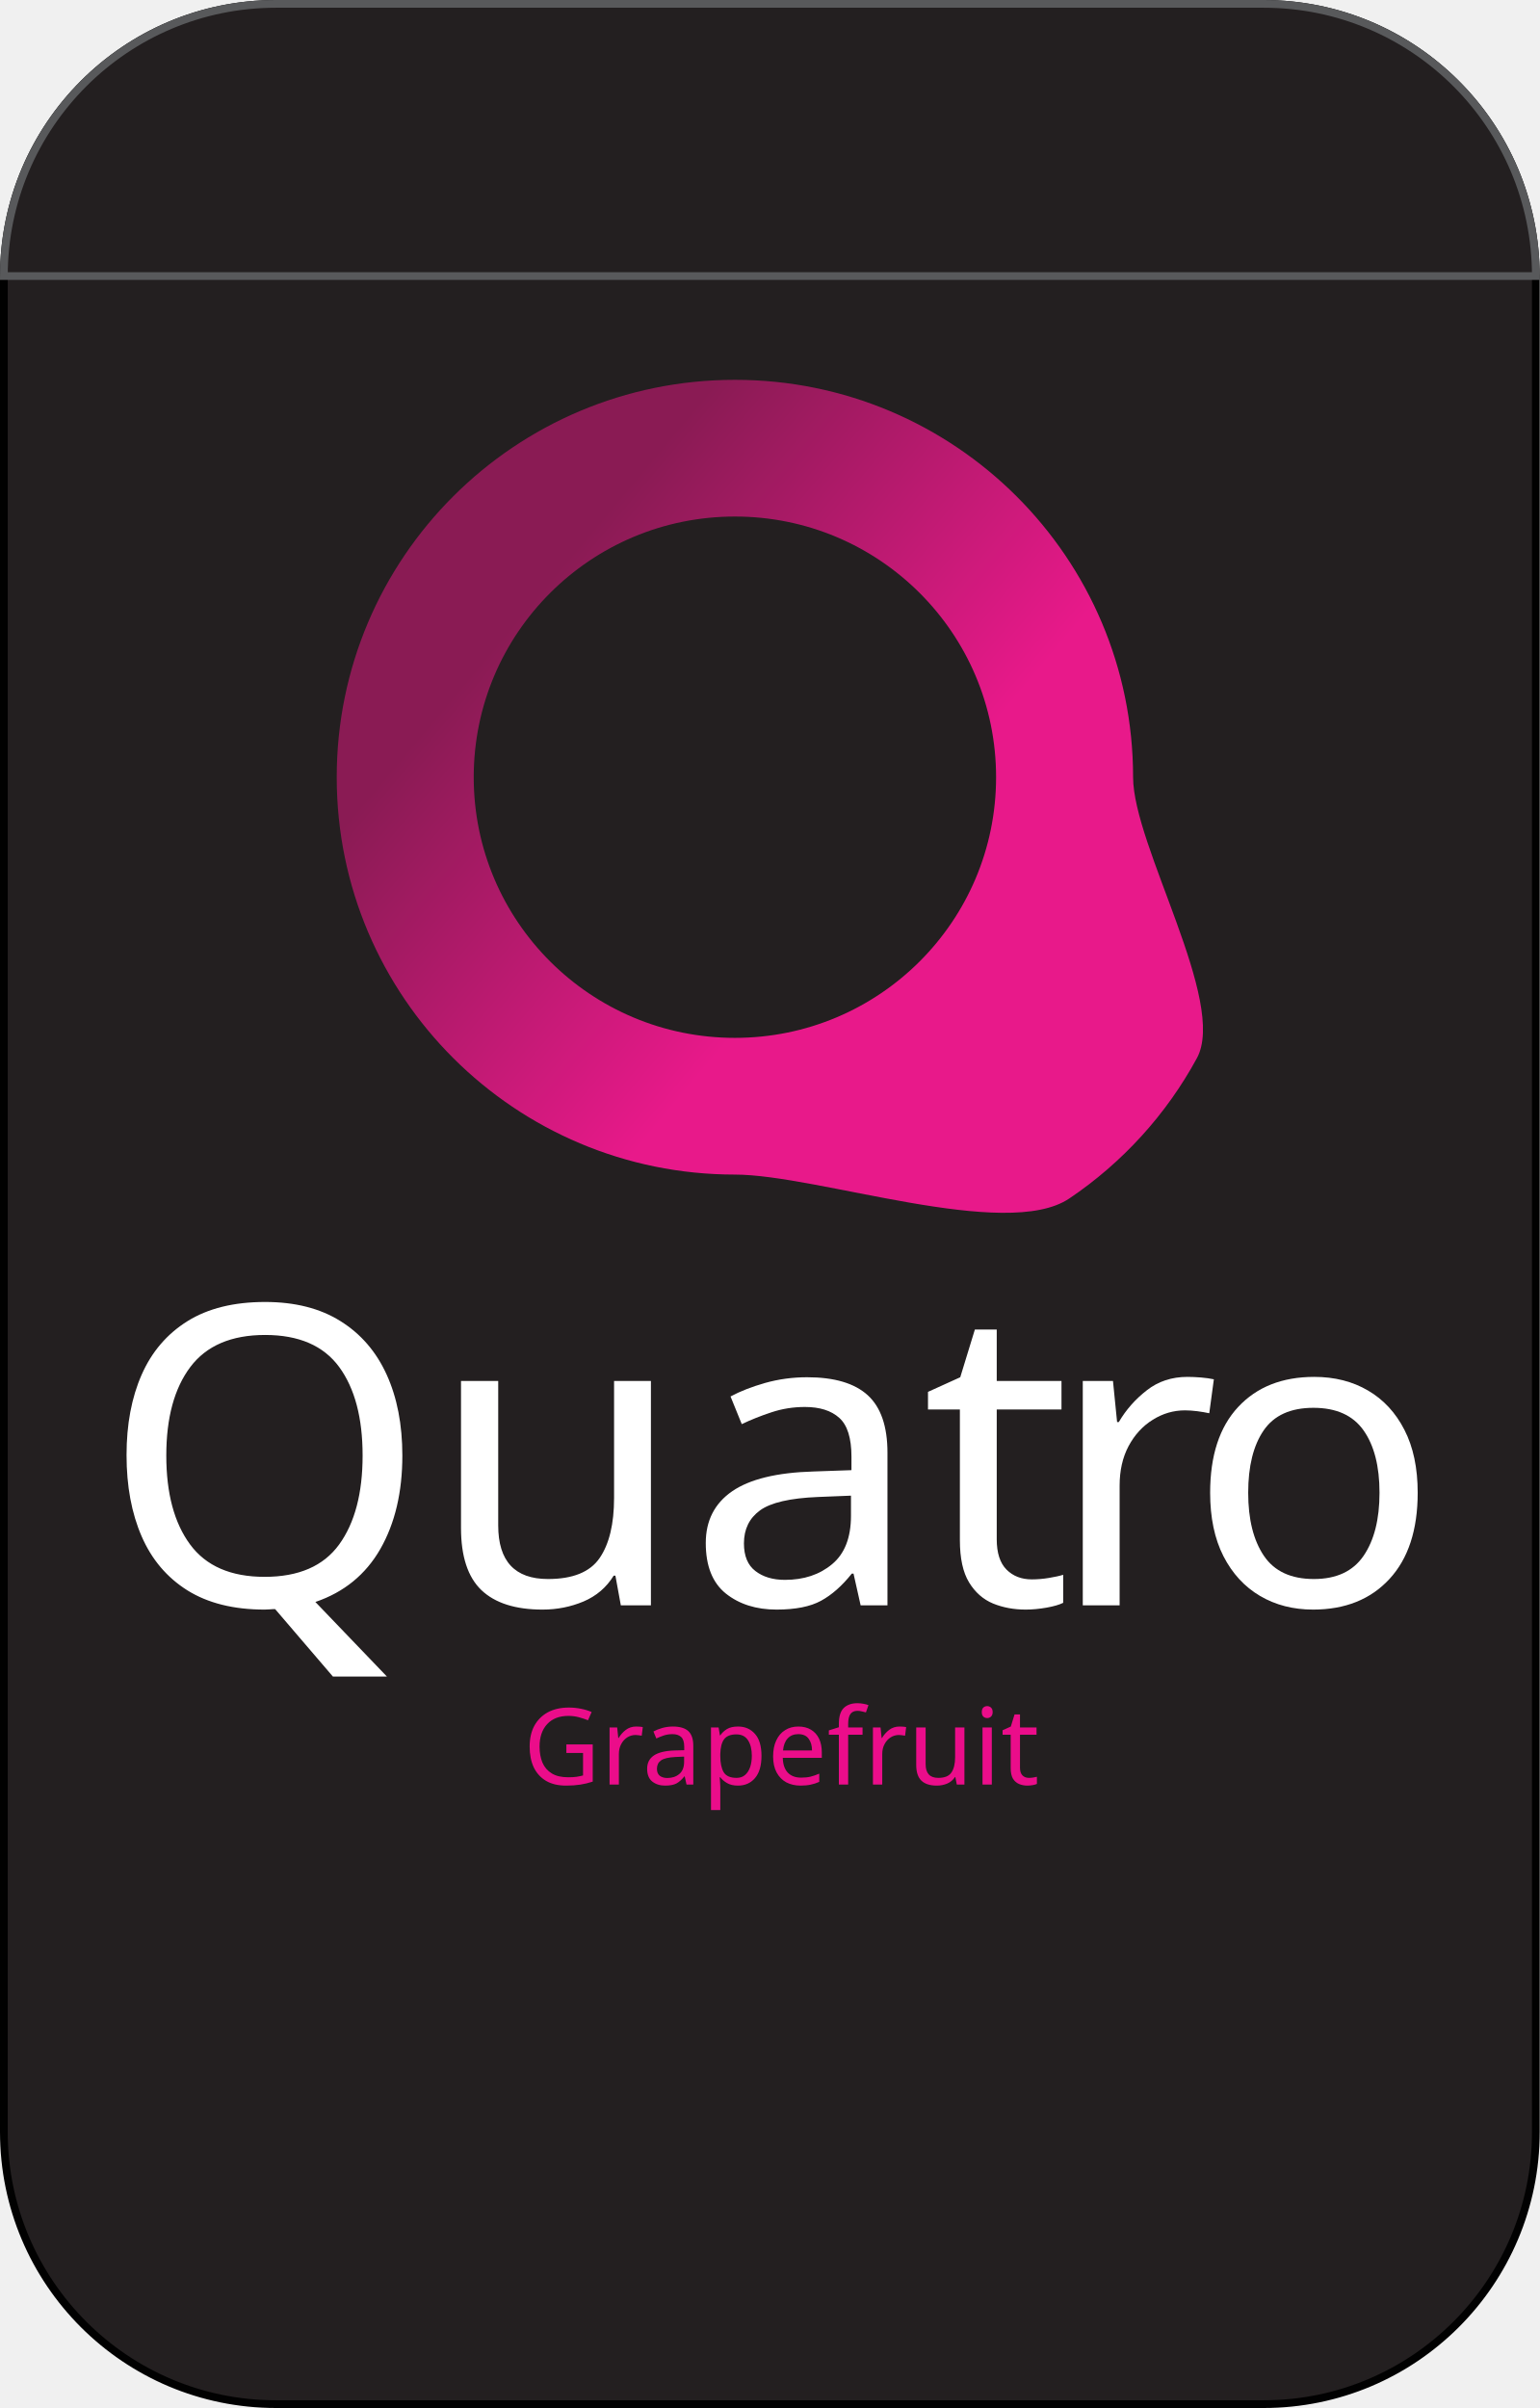
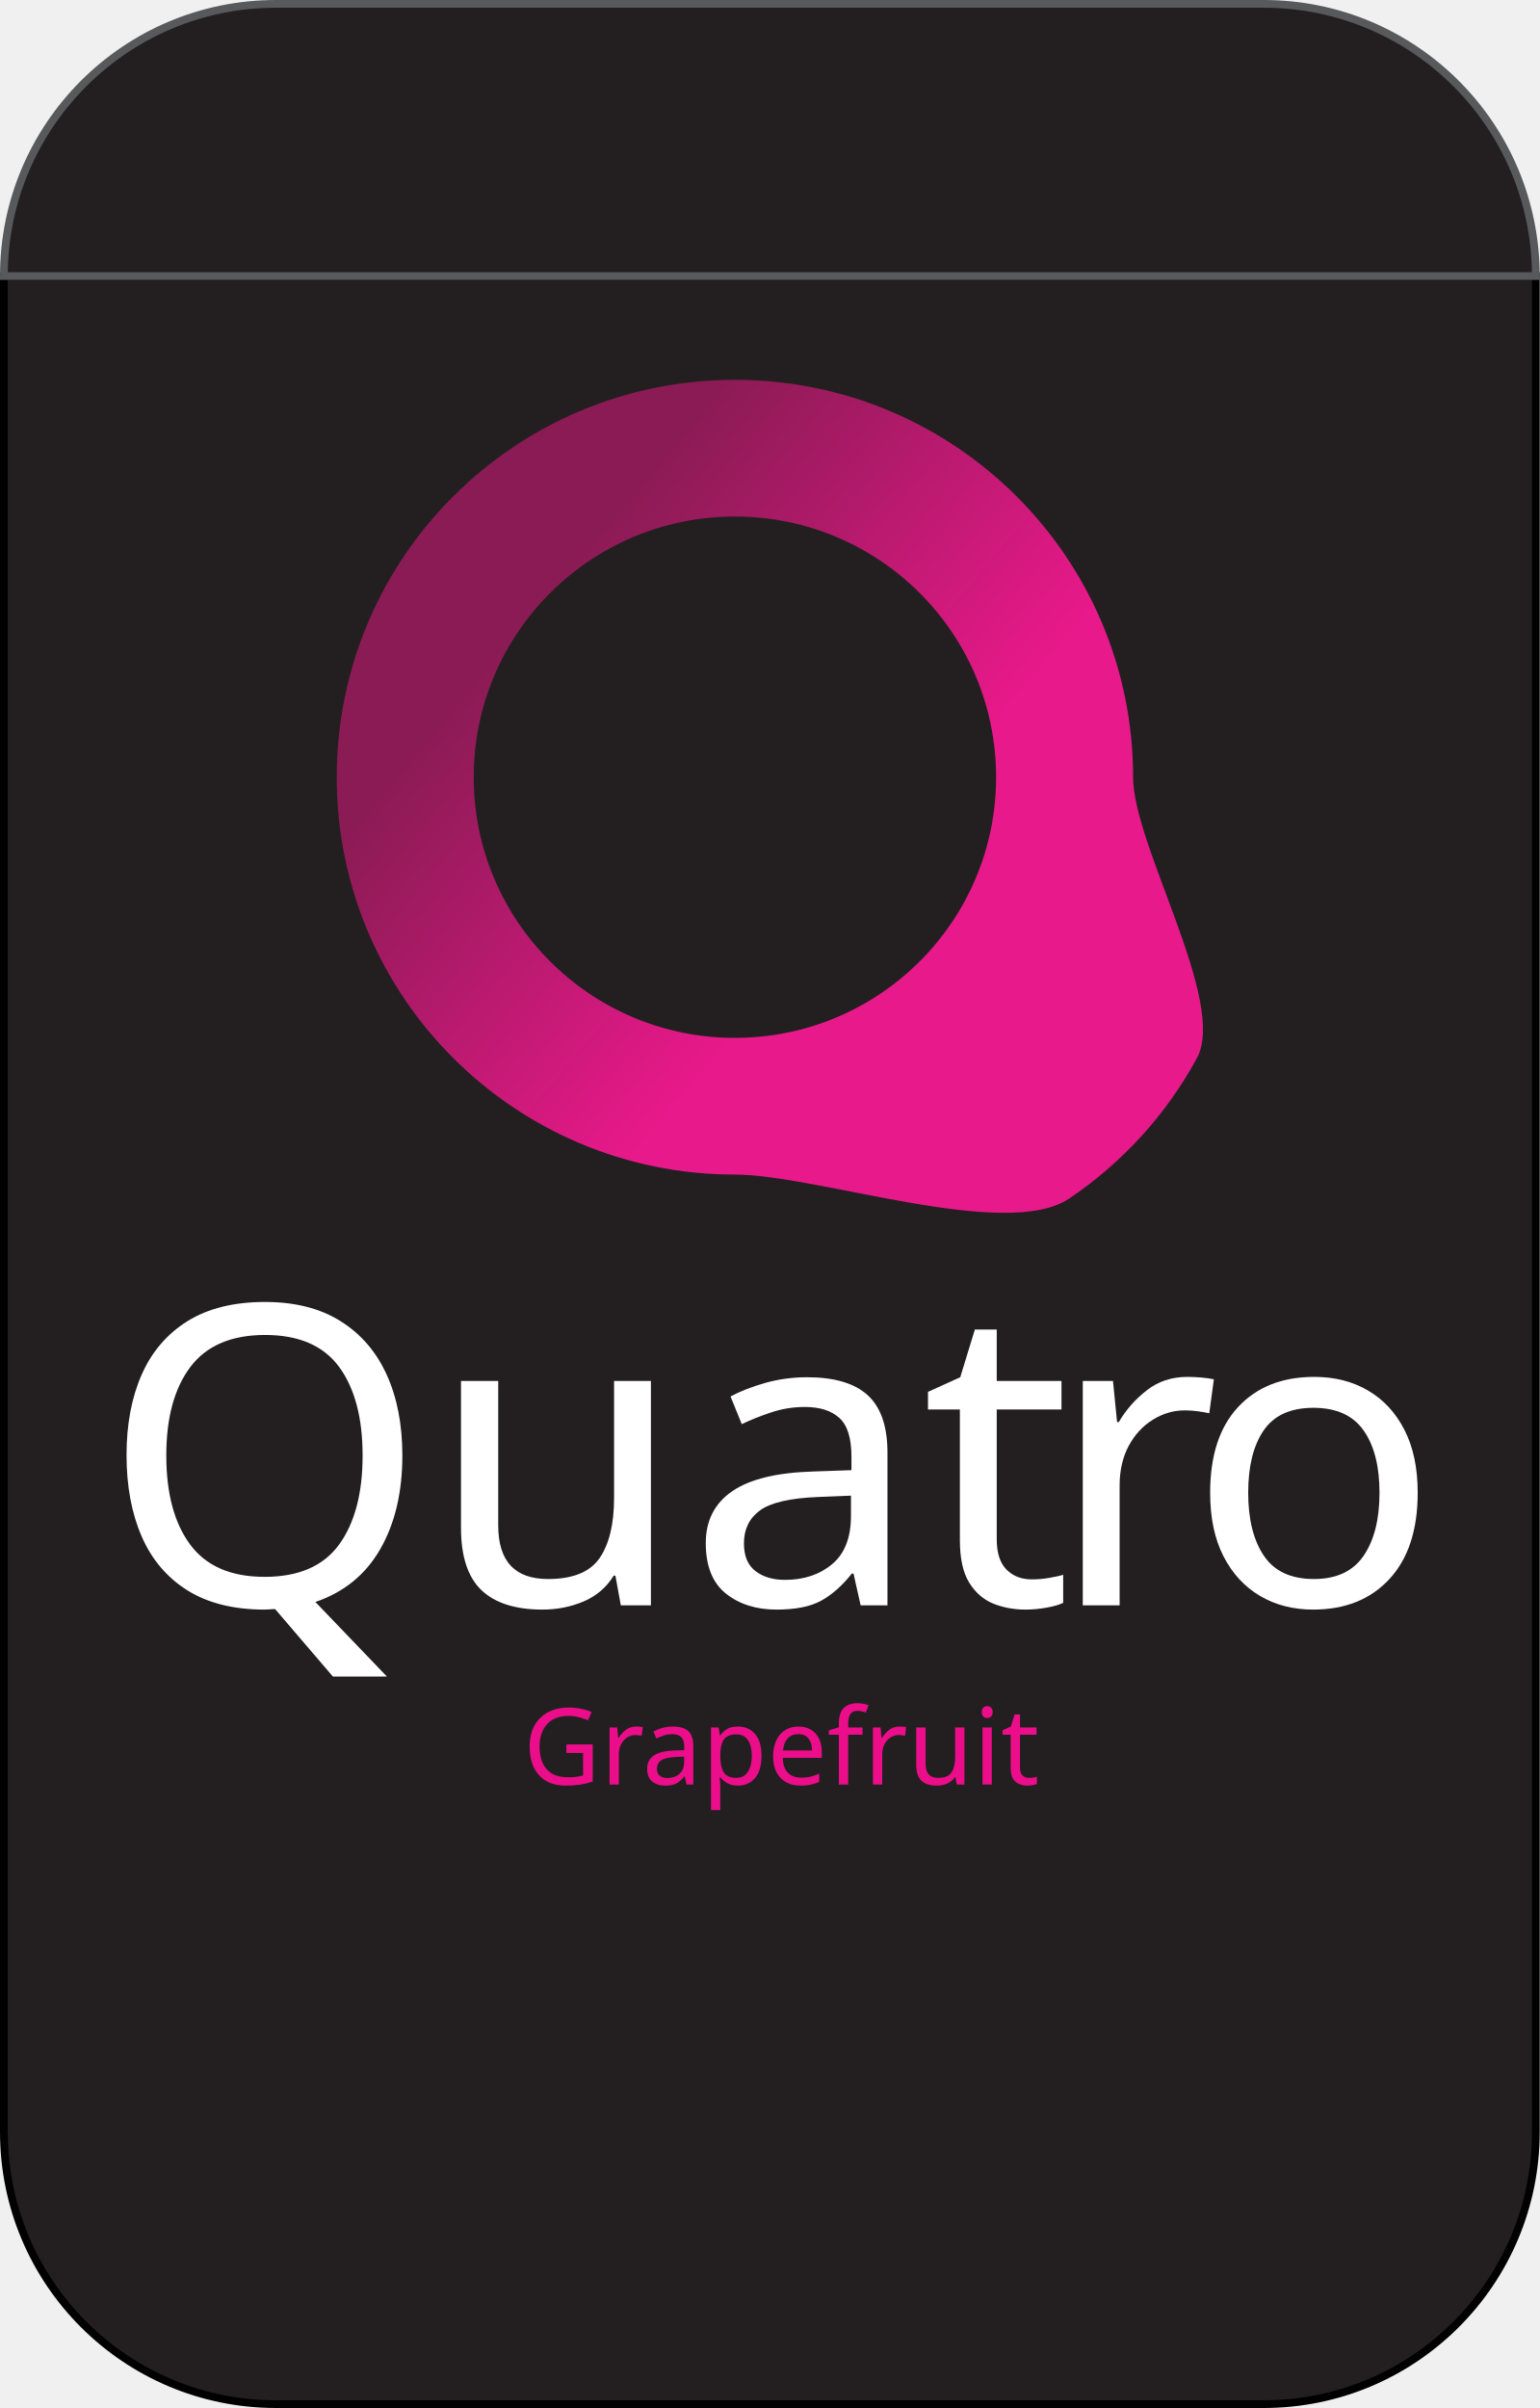
- <svg xmlns="http://www.w3.org/2000/svg" id="Layer_1" data-name="Layer 1" viewBox="0 0 199.14 311.41">
+ <svg xmlns="http://www.w3.org/2000/svg" id="packet" viewBox="0 0 199.14 311.41">
  <defs>
    <style>
      .cls-1 {
        stroke: #010101;
      }

      .cls-1, .cls-2 {
        fill: #231f20;
        stroke-miterlimit: 10;
      }

      .cls-2 {
        stroke: #58595b;
      }

      .cls-3 {
        fill: url(#linear-gradient);
      }

      .cls-4 {
        fill: #fff;
        font-size: 54.13px;
      }

      .cls-4, .cls-5 {
        font-family: Avenir-Roman, Avenir;
      }

      .cls-5 {
        fill: #eb0d8a;
        font-size: 13.75px;
      }

      .cls-6 {
        letter-spacing: -.02em;
      }
+ 
+       #packet:hover {
+         cursor: pointer;
+       }
+ 
+       #top {
+         transition: all 0.5s ease;
+         transform-origin: 50%;
+       }
+ 
+       #packet:hover #top {
+         transform: rotate(-5deg);
+       }
+ 
+       #packet:hover #flavour {
+         font-family: helvetica;
+       }
    </style>
    <linearGradient id="linear-gradient" x1="68.42" y1="78.18" x2="154.34" y2="150.26" gradientUnits="userSpaceOnUse">
      <stop offset="0" stop-color="#8a1b54" />
      <stop offset=".5" stop-color="#e8198a" />
      <stop offset="1" stop-color="#e8198a" />
    </linearGradient>
  </defs>
-   <path id="body" class="cls-1" d="M163.44,310.91H35.7c-19.44,0-35.2-15.76-35.2-35.2V35.7C.5,16.26,16.26.5,35.7.5h127.74c19.44,0,35.2,15.76,35.2,35.2v240.01c0,19.44-15.76,35.2-35.2,35.2Z" />
+   <path id="body" class="cls-1" d="M.5,35.7v240.01c0,19.44,15.76,35.2,35.2,35.2h127.74c19.44,0,35.2-15.76,35.2-35.2V35.7H.5Z" />
  <path id="top" class="cls-2" d="M198.64,35.7c0-19.44-15.76-35.2-35.2-35.2H35.7C16.26.5.5,16.26.5,35.7h198.14Z" />
  <text id="wordmark" class="cls-4" transform="translate(13.07 207.61)">
    <tspan x="0" y="0">Quat</tspan>
    <tspan class="cls-6" x="122.38" y="0">r</tspan>
    <tspan x="140.46" y="0">o</tspan>
  </text>
  <text id="flavour" class="cls-5" transform="translate(67.66 230.78)">
    <tspan x="0" y="0">Grapefruit</tspan>
  </text>
  <path id="icon" class="cls-3" d="M146.55,100.51c0-28.38-23.06-51.39-51.5-51.39s-51.5,23.01-51.5,51.39,23.06,51.39,51.5,51.39c10.67,0,35.03,8.63,43.25,3.09,6.86-4.62,12.54-10.85,16.5-18.14,3.96-7.28-8.25-27.48-8.25-36.34ZM95.05,134.22c-18.66,0-33.78-15.09-33.78-33.71s15.13-33.71,33.78-33.71,33.78,15.09,33.78,33.71-15.13,33.71-33.78,33.71Z" />
</svg>
